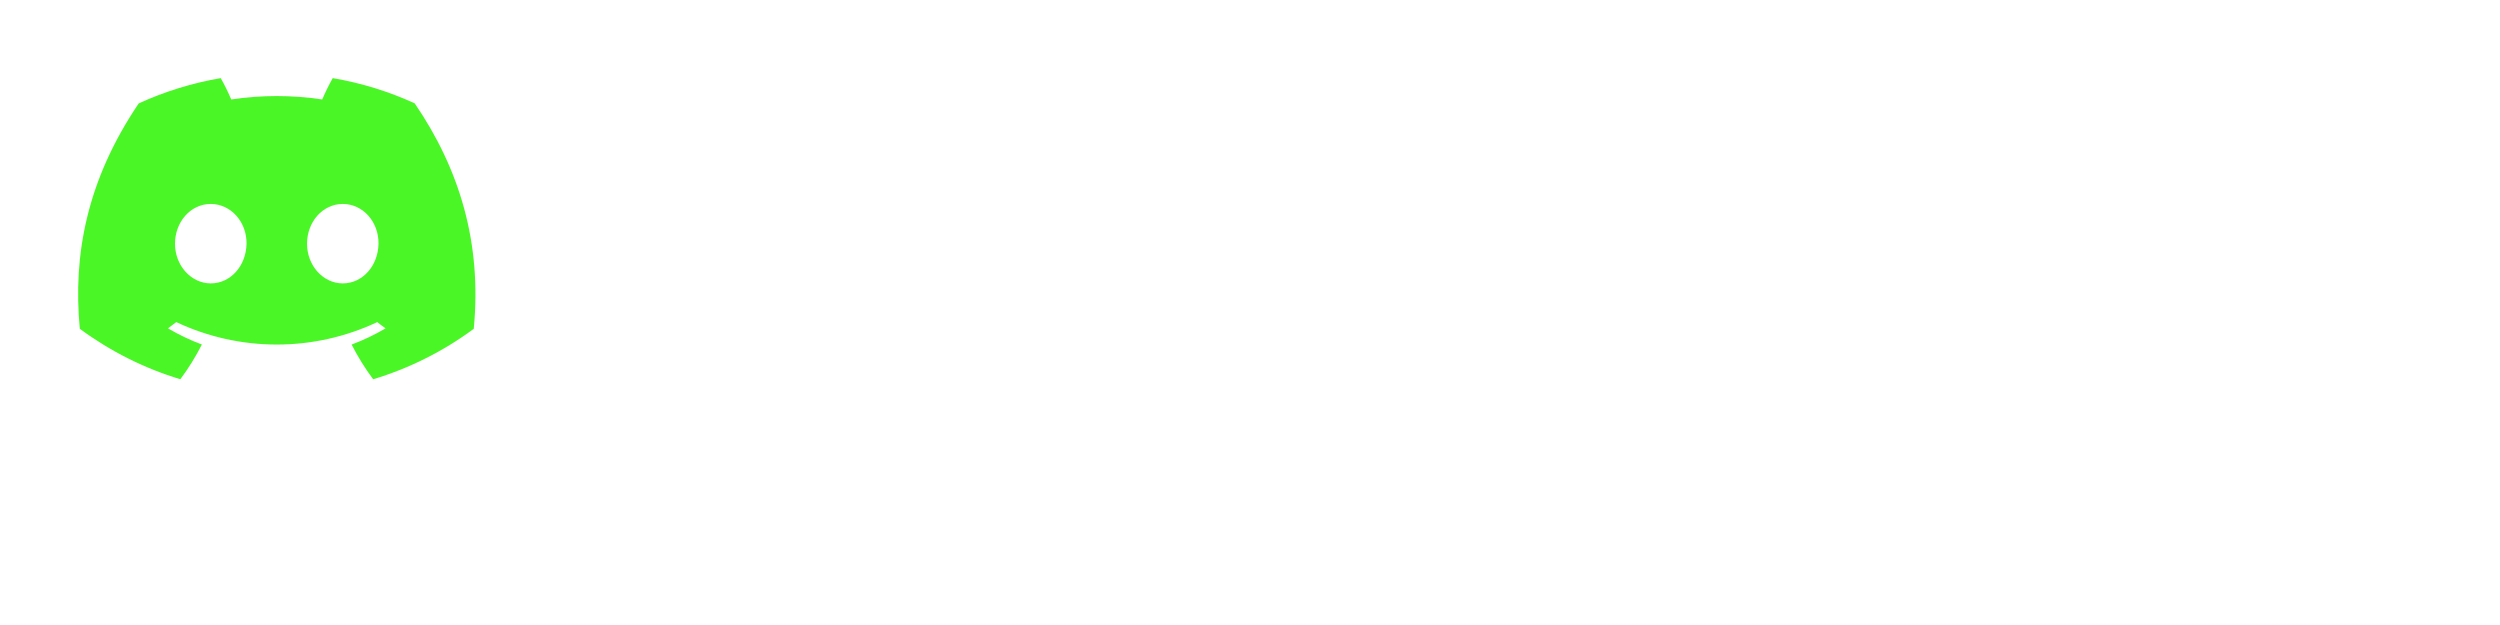
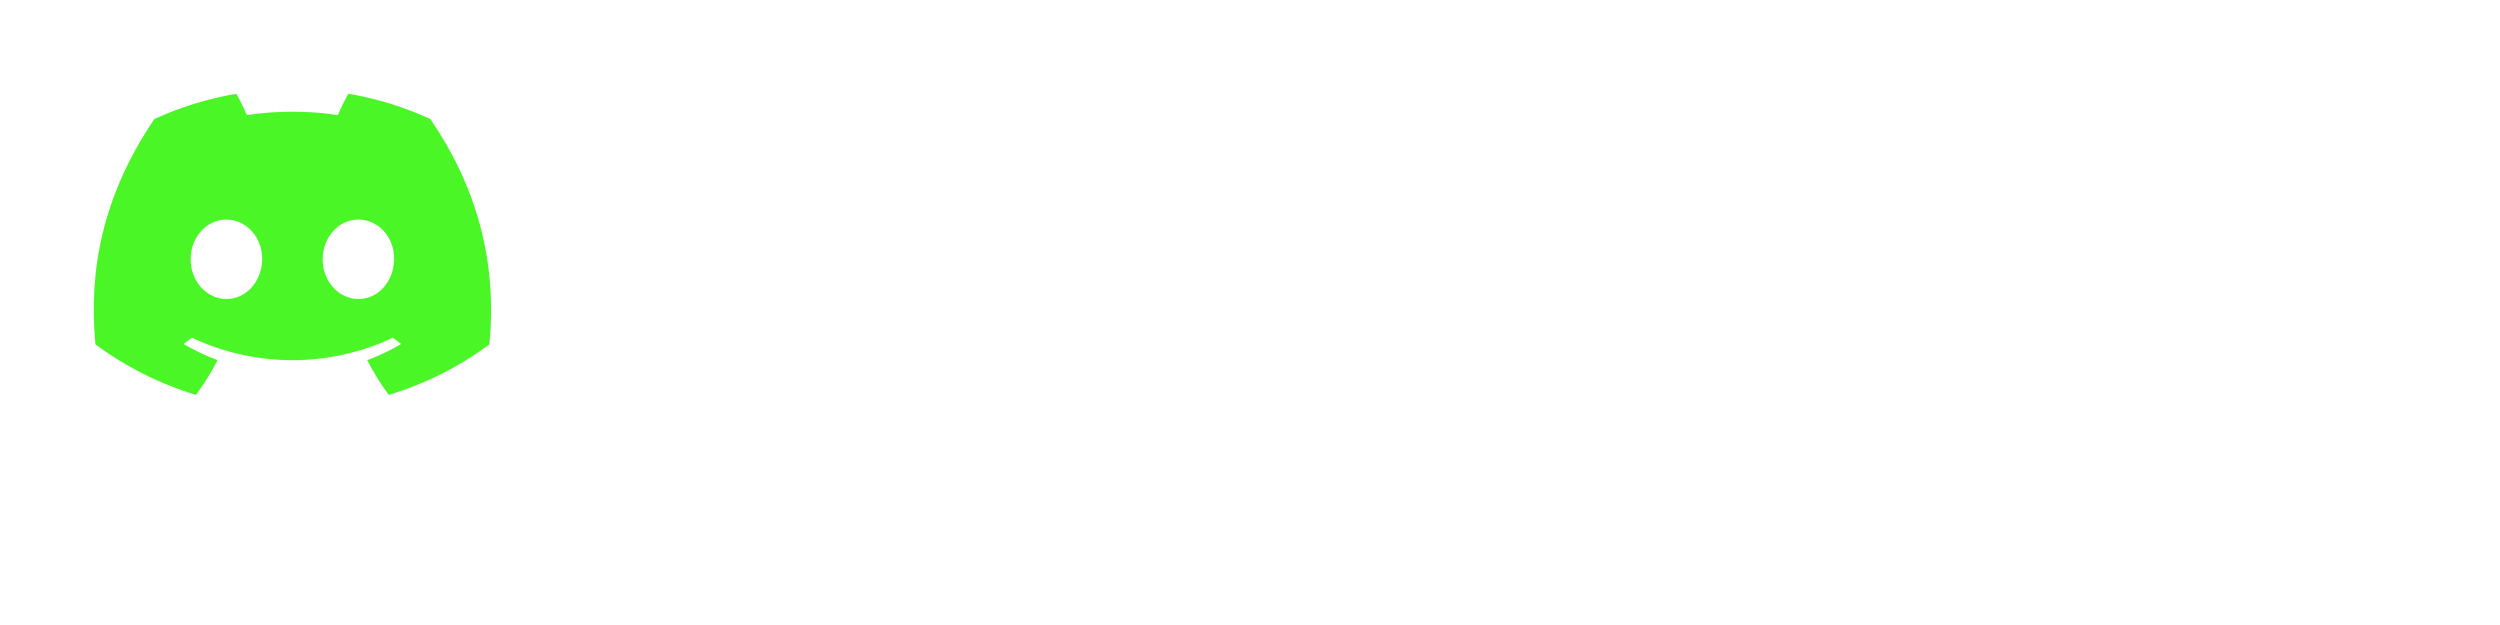
<svg xmlns="http://www.w3.org/2000/svg" viewBox="0 0 400 100" width="400" height="100">
  <a href="https://discord.gg/N8KbBqDCGw" target="_blank">
-     <path class="cls-1" d="M107.7,8.07A105.15,105.15,0,0,0,81.47,0a72.06,72.06,0,0,0-3.36,6.83A97.68,97.68,0,0,0,49,6.83,72.37,72.37,0,0,0,45.64,0,105.89,105.89,0,0,0,19.39,8.09C2.79,32.65-1.71,56.6.54,80.21h0A105.73,105.73,0,0,0,32.71,96.36,77.7,77.7,0,0,0,39.6,85.25a68.42,68.42,0,0,1-10.85-5.18c.91-.66,1.8-1.34,2.66-2a75.57,75.57,0,0,0,64.32,0c.87.71,1.76,1.39,2.66,2a68.68,68.68,0,0,1-10.87,5.19,77,77,0,0,0,6.89,11.1A105.25,105.25,0,0,0,126.6,80.22h0C129.24,52.84,122.09,29.11,107.7,8.07ZM42.45,65.69C36.18,65.69,31,60,31,53s5-12.74,11.43-12.74S54,46,53.89,53,48.84,65.69,42.45,65.69Zm42.24,0C78.41,65.69,73.25,60,73.25,53s5-12.74,11.44-12.74S96.23,46,96.12,53,91.08,65.69,84.69,65.69Z" fill="#4AF626" transform="scale(0.5) translate(25, 25)" />
+     <path class="cls-1" d="M107.7,8.07A105.15,105.15,0,0,0,81.47,0a72.06,72.06,0,0,0-3.36,6.83A97.68,97.68,0,0,0,49,6.83,72.37,72.37,0,0,0,45.64,0,105.89,105.89,0,0,0,19.39,8.09C2.79,32.65-1.71,56.6.54,80.21h0A105.73,105.73,0,0,0,32.71,96.36,77.7,77.7,0,0,0,39.6,85.25a68.42,68.42,0,0,1-10.85-5.18c.91-.66,1.8-1.34,2.66-2a75.57,75.57,0,0,0,64.32,0c.87.71,1.76,1.39,2.66,2a68.68,68.68,0,0,1-10.87,5.19,77,77,0,0,0,6.89,11.1A105.25,105.25,0,0,0,126.6,80.22h0C129.24,52.84,122.09,29.11,107.7,8.07ZM42.45,65.69C36.18,65.69,31,60,31,53s5-12.74,11.43-12.74S54,46,53.89,53,48.84,65.69,42.45,65.69Zm42.24,0C78.41,65.69,73.25,60,73.25,53s5-12.74,11.44-12.74S96.23,46,96.12,53,91.08,65.69,84.69,65.69Z" fill="#4AF626" transform="scale(0.5) translate(30, 30)" />
    <text id="typedText" x="100" y="50" fill="#4AF626" style="font-family:monospace;font-size:16px;" />
    <rect id="cursor" x="100" y="30" width="8" height="20" fill="#4AF626" visibility="hidden" />
  </a>
</svg>
